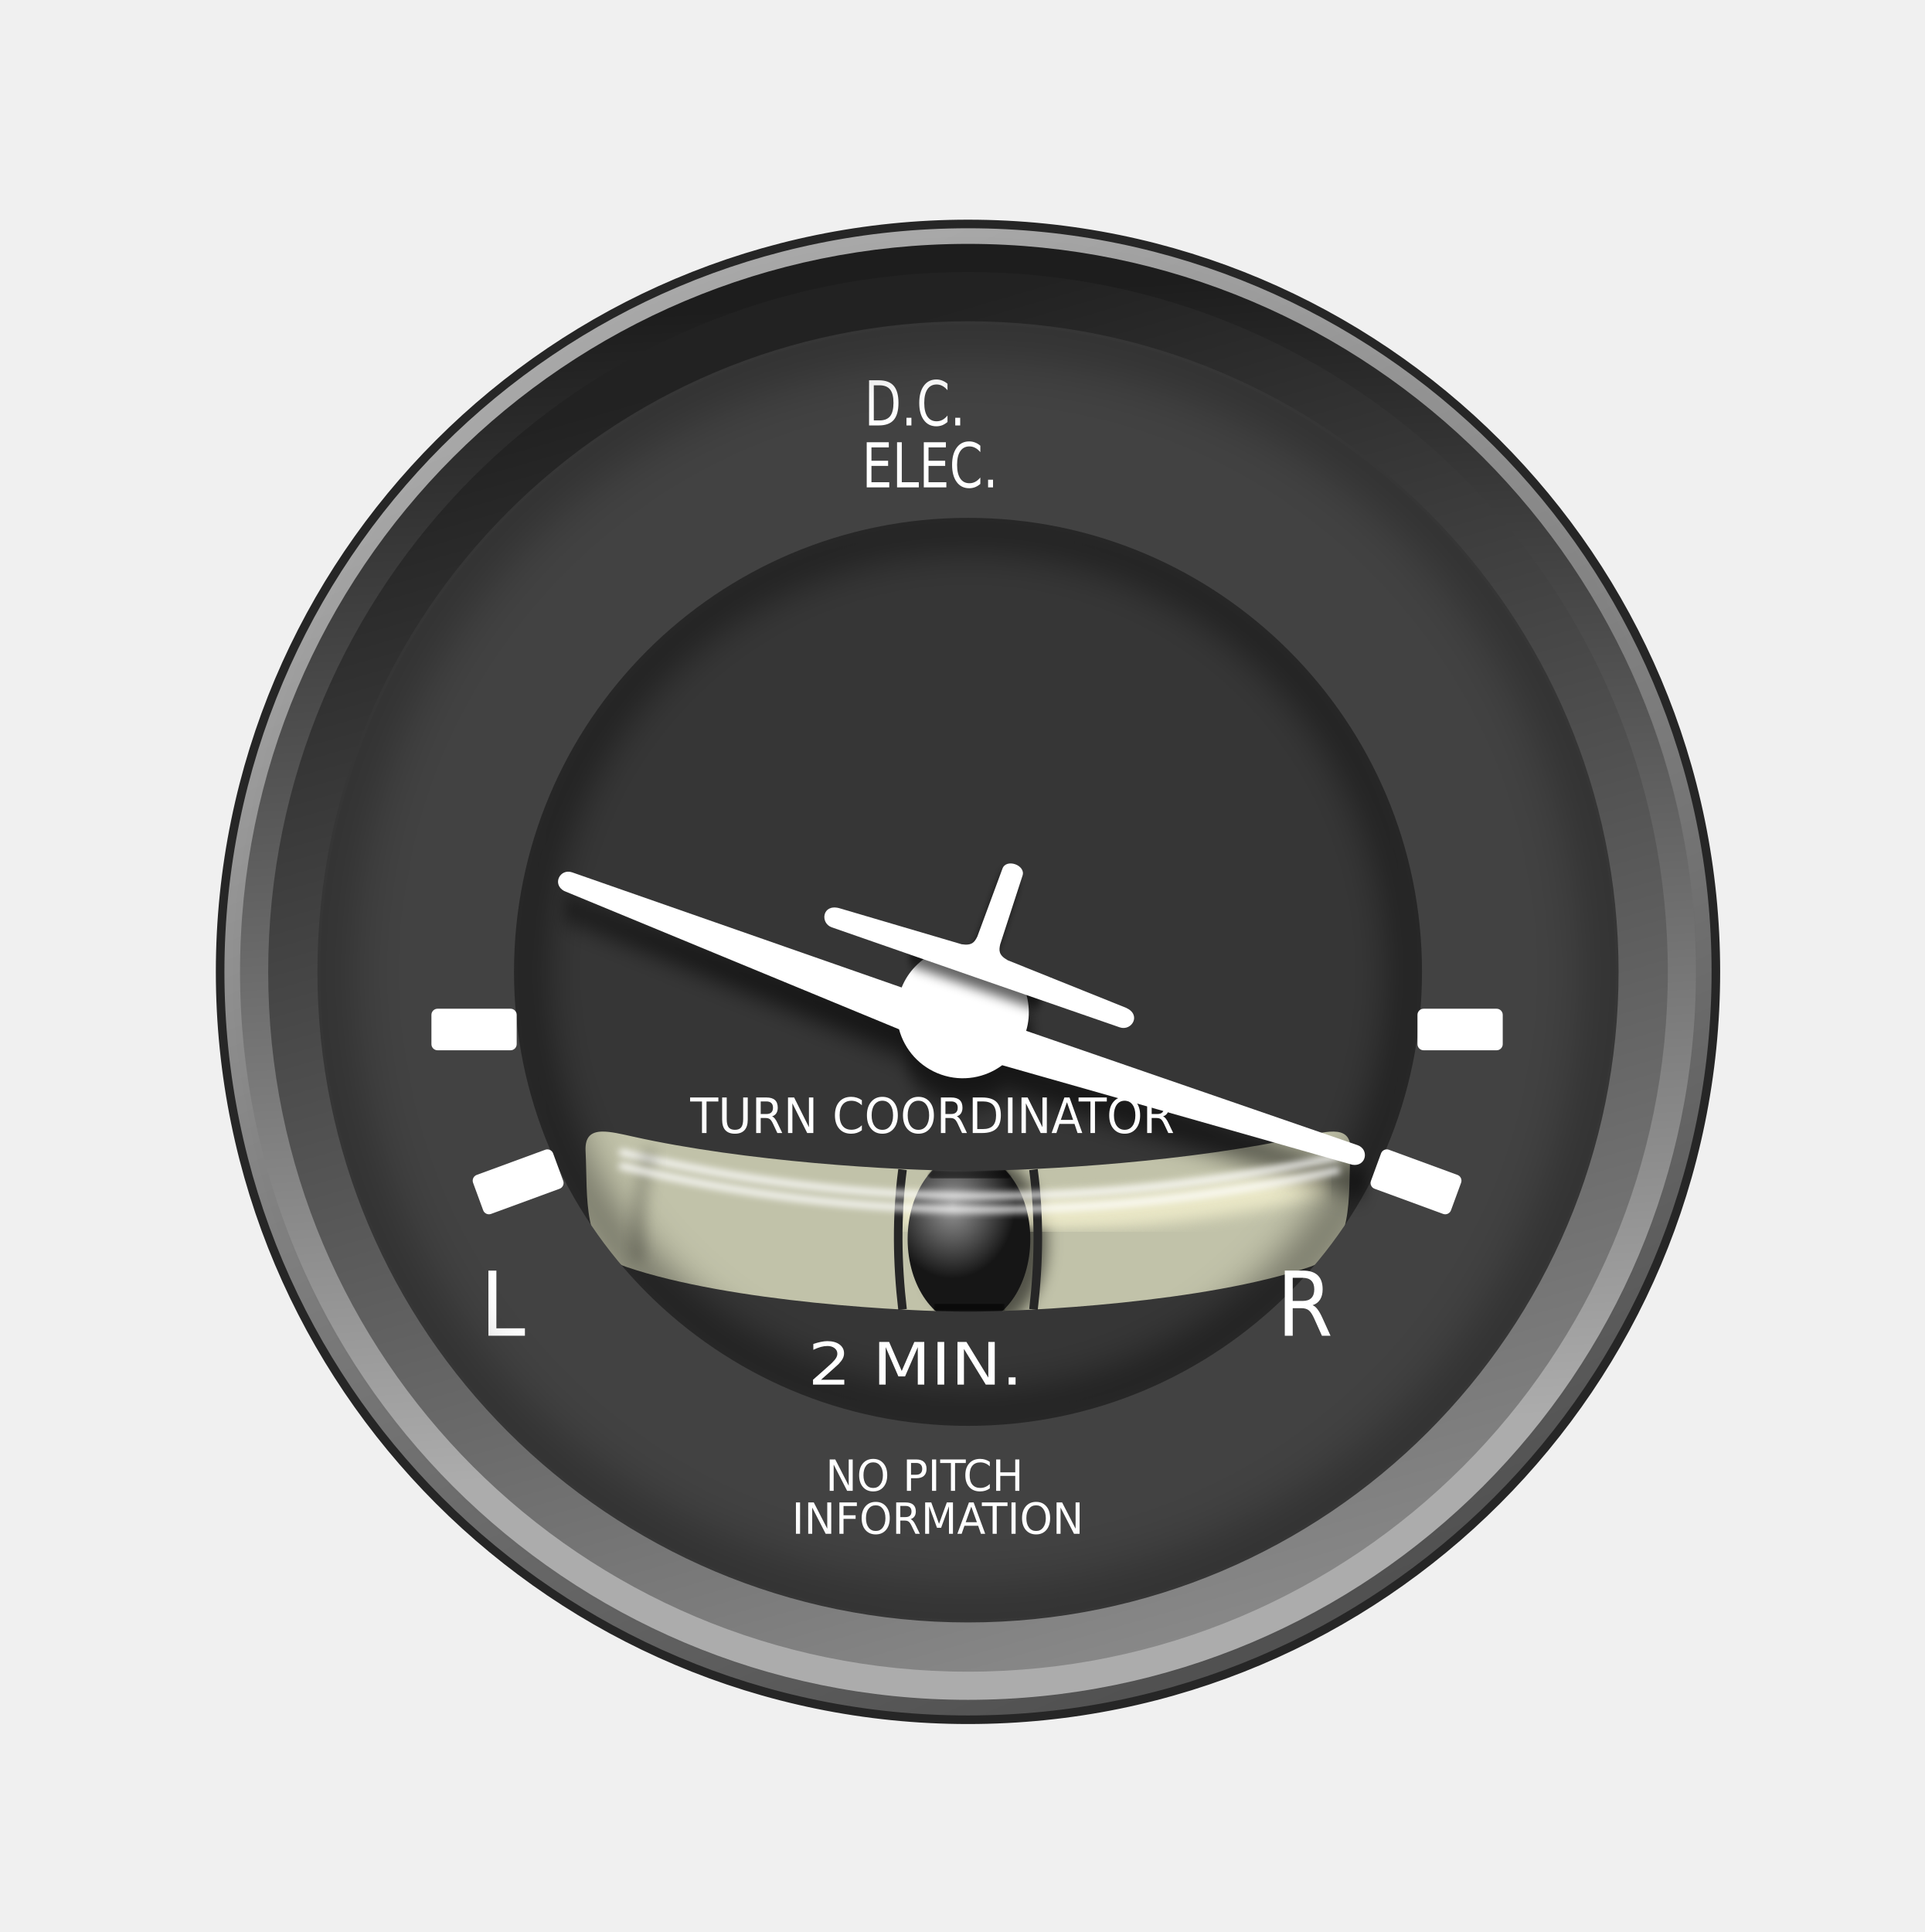
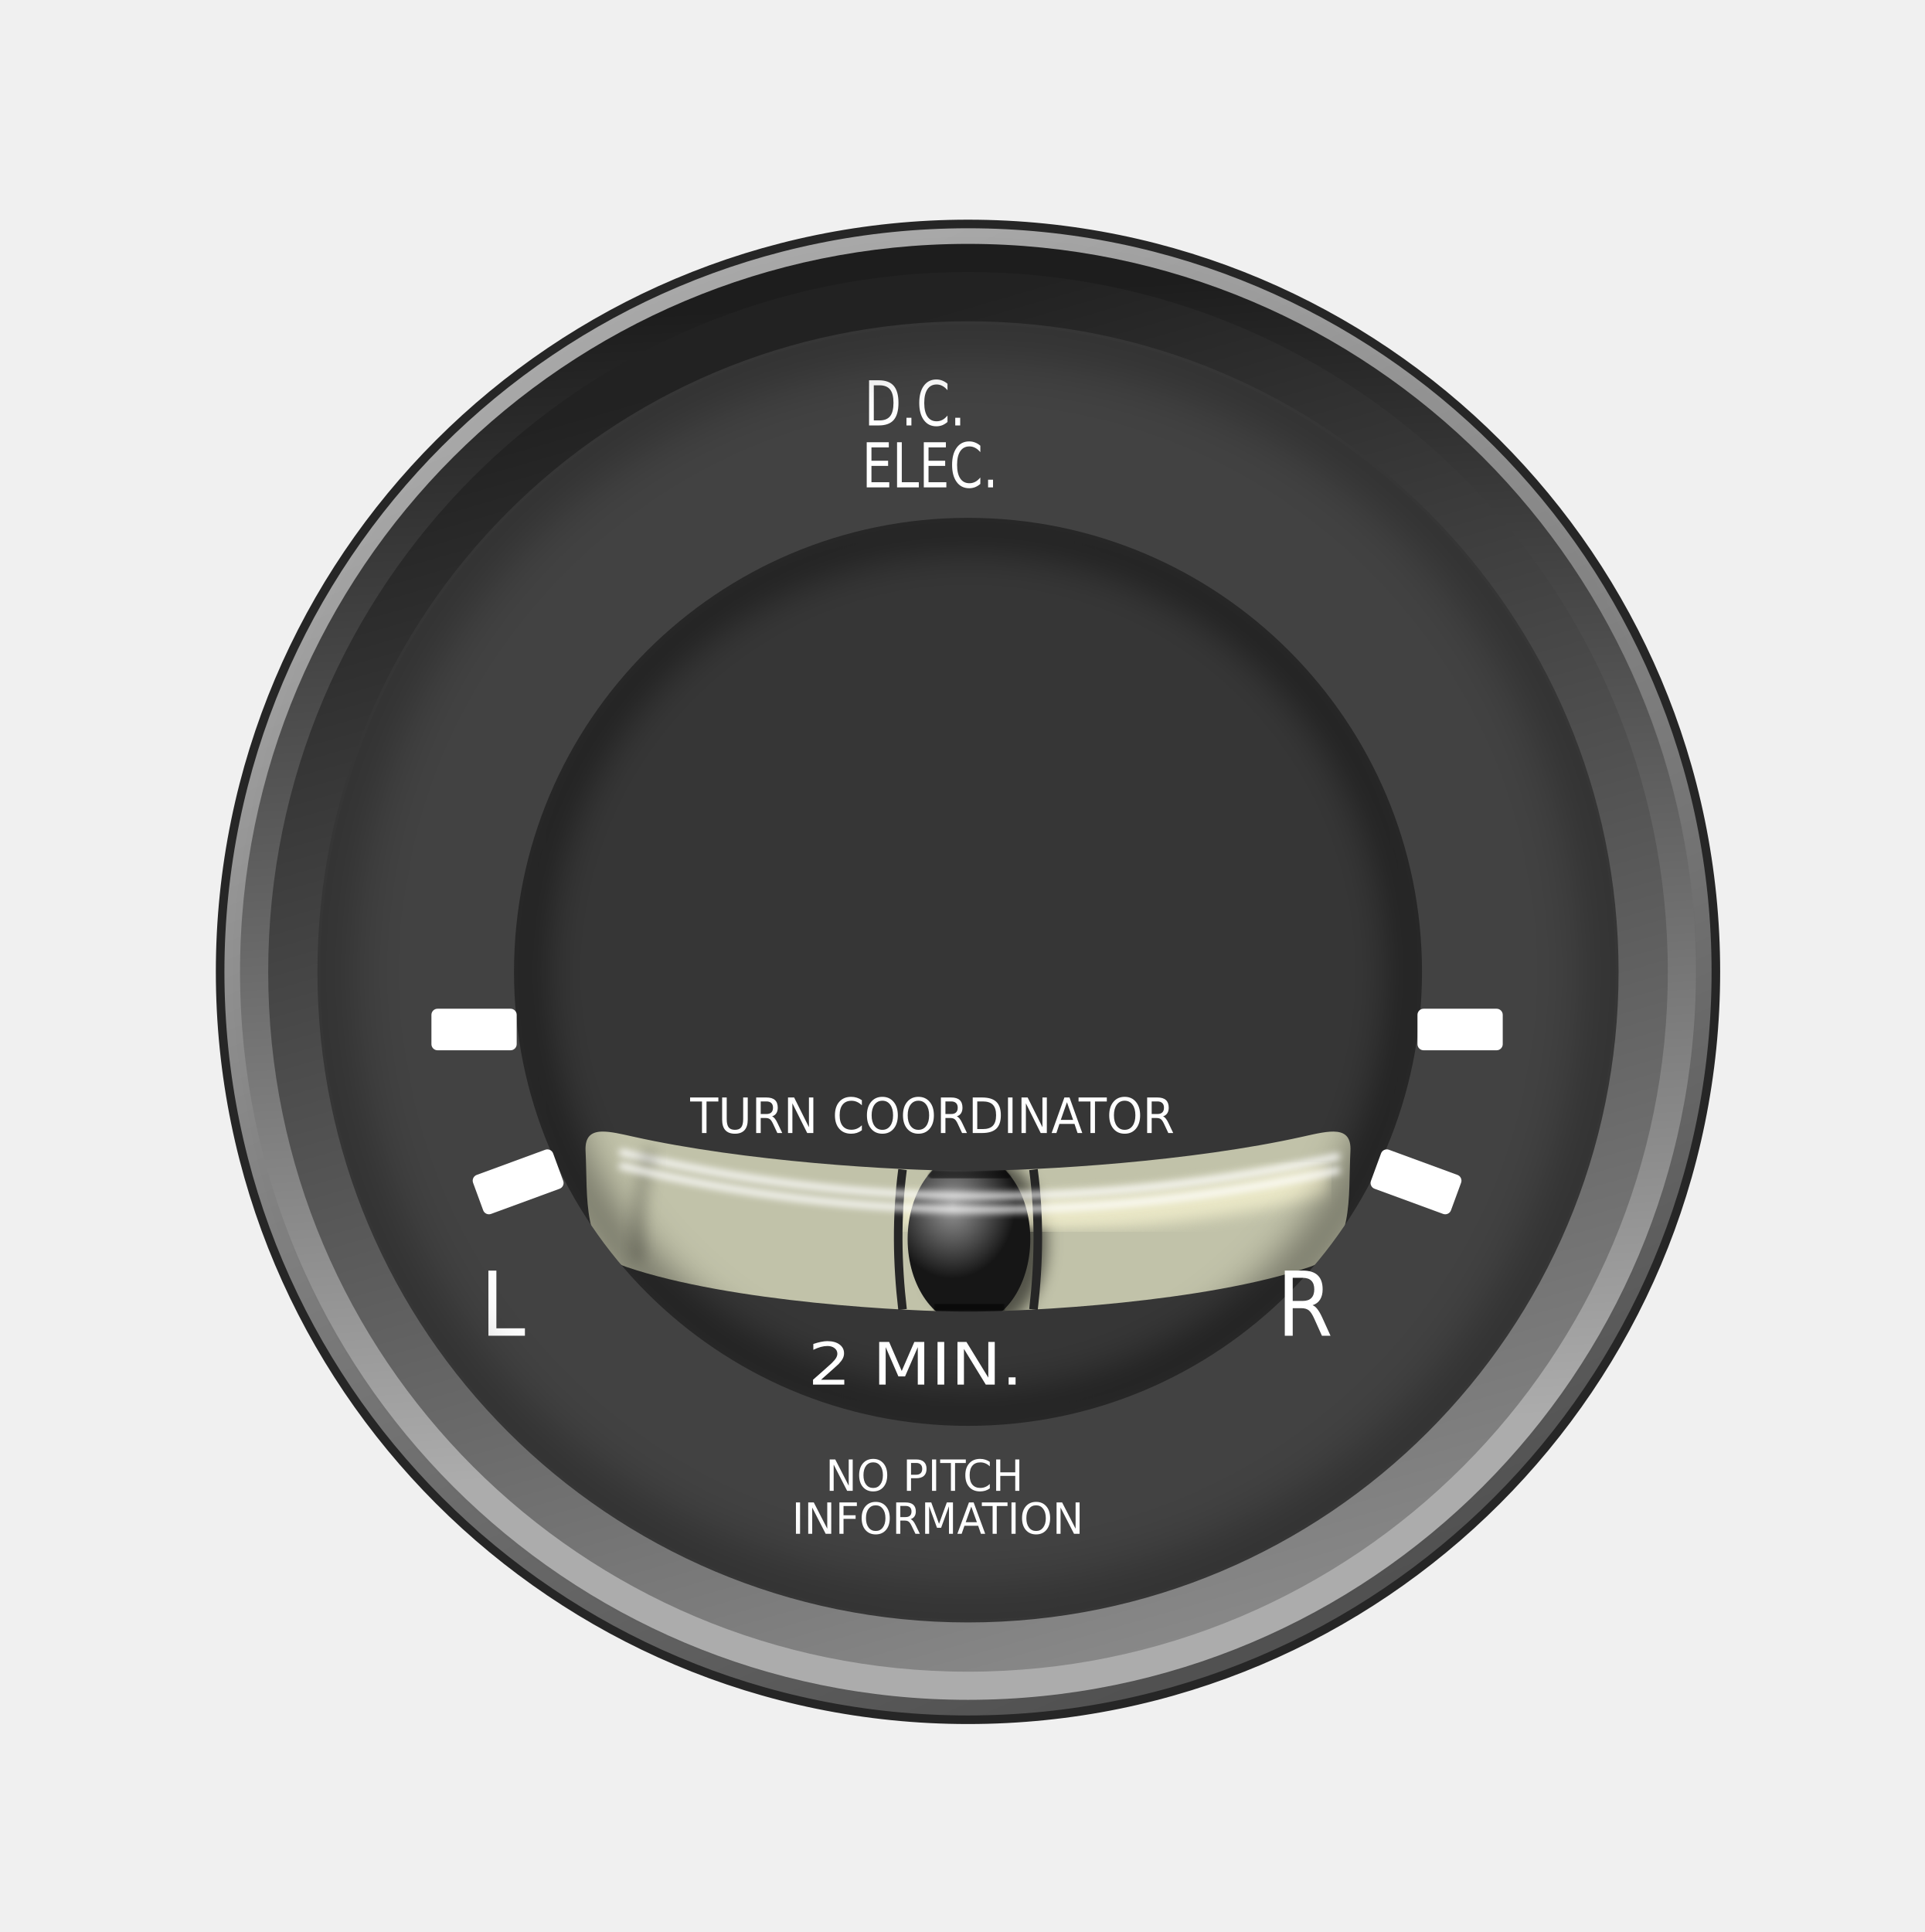
<svg xmlns="http://www.w3.org/2000/svg" xmlns:xlink="http://www.w3.org/1999/xlink" version="1.1" width="537.942" height="539.909" id="svg6534" preserveAspectRatio="X200Y200 meet">
  <defs id="defs6536">
    <linearGradient id="linearGradient7398">
      <stop id="stop7400" style="stop-color:#a8a8a8;stop-opacity:1" offset="0" />
      <stop id="stop7402" style="stop-color:#515151;stop-opacity:1" offset="1" />
    </linearGradient>
    <linearGradient id="linearGradient7376">
      <stop id="stop7378" style="stop-color:#1d1d1d;stop-opacity:1" offset="0" />
      <stop id="stop7380" style="stop-color:#acacac;stop-opacity:1" offset="1" />
    </linearGradient>
    <linearGradient id="linearGradient7357">
      <stop id="stop7359" style="stop-color:#222222;stop-opacity:1" offset="0" />
      <stop id="stop7361" style="stop-color:#888888;stop-opacity:1" offset="1" />
    </linearGradient>
    <linearGradient id="linearGradient7280">
      <stop id="stop7282" style="stop-color:#989898;stop-opacity:1" offset="0" />
      <stop id="stop7284" style="stop-color:#161616;stop-opacity:1" offset="1" />
    </linearGradient>
    <filter x="-0.013" y="-0.212" width="1.026" height="1.423" color-interpolation-filters="sRGB" id="filter7272">
      <feGaussianBlur id="feGaussianBlur7274" stdDeviation="1.359" />
    </filter>
    <filter x="-0.013" y="-0.212" width="1.026" height="1.423" color-interpolation-filters="sRGB" id="filter7276">
      <feGaussianBlur id="feGaussianBlur7278" stdDeviation="1.359" />
    </filter>
    <filter x="-0.025" y="-0.46" width="1.051" height="1.921" color-interpolation-filters="sRGB" id="filter7296">
      <feGaussianBlur id="feGaussianBlur7298" stdDeviation="2.54" />
    </filter>
    <filter color-interpolation-filters="sRGB" id="filter7320">
      <feGaussianBlur id="feGaussianBlur7322" stdDeviation="1.56" />
    </filter>
    <filter x="-0.037" y="-1.101" width="1.074" height="3.203" color-interpolation-filters="sRGB" id="filter7332">
      <feGaussianBlur id="feGaussianBlur7334" stdDeviation="0.421" />
    </filter>
    <filter x="-0.037" y="-2.289" width="1.073" height="5.579" color-interpolation-filters="sRGB" id="filter7336">
      <feGaussianBlur id="feGaussianBlur7338" stdDeviation="0.373" />
    </filter>
    <filter color-interpolation-filters="sRGB" id="filter7340">
      <feGaussianBlur id="feGaussianBlur7342" stdDeviation="12.324" />
    </filter>
    <filter x="-1.519" y="-0.166" width="4.038" height="1.333" color-interpolation-filters="sRGB" id="filter7344">
      <feGaussianBlur id="feGaussianBlur7346" stdDeviation="2.427" />
    </filter>
    <filter x="-0.155" y="-0.096" width="1.31" height="1.191" color-interpolation-filters="sRGB" id="filter7390">
      <feGaussianBlur id="feGaussianBlur7392" stdDeviation="2.672" />
    </filter>
    <radialGradient cx="436.262" cy="383.556" r="21.234" fx="436.262" fy="383.556" id="radialGradient7450" xlink:href="#linearGradient7280" gradientUnits="userSpaceOnUse" gradientTransform="matrix(0.9996296,0.03151084,-0.03165606,1.346323,12.30346,-151.543)" />
    <linearGradient x1="405.105" y1="100.92" x2="429.603" y2="491.396" id="linearGradient7457" xlink:href="#linearGradient7376" gradientUnits="userSpaceOnUse" gradientTransform="matrix(1.031726,0,0,1.031726,-10.41147,-40.92009)" />
    <linearGradient x1="330.242" y1="125.127" x2="460.056" y2="575.402" id="linearGradient7460" xlink:href="#linearGradient7357" gradientUnits="userSpaceOnUse" gradientTransform="matrix(1.004648,0,0,1.004648,1.295741,-32.01863)" />
    <linearGradient x1="346.578" y1="73.123" x2="545.035" y2="529.29" id="linearGradient7498" xlink:href="#linearGradient7398" gradientUnits="userSpaceOnUse" gradientTransform="matrix(0.9947048,0,0,0.9947048,2.580303,1.394165)" />
    <filter x="-0.028" y="-0.179" width="1.055" height="1.358" color-interpolation-filters="sRGB" id="filter3669">
      <feGaussianBlur id="feGaussianBlur3671" stdDeviation="3.441" />
    </filter>
  </defs>
  <g transform="translate(-78,33), scale(0.8)" id="layer3" style="display:inline">
    <path d="m 696.901,298.239 c 0,144.285 -116.966,261.251 -261.251,261.251 -144.285,0 -261.251,-116.966 -261.251,-261.251 0,-144.285 116.966,-261.251 261.251,-261.251 144.285,0 261.251,116.966 261.251,261.251 z m -10.103,0 c 0,138.705 -112.443,251.148 -251.148,251.148 -138.705,0 -251.148,-112.443 -251.148,-251.148 0,-138.705 112.443,-251.148 251.148,-251.148 138.705,0 251.148,112.443 251.148,251.148 z" id="path7394" style="fill:url(#linearGradient7498);fill-opacity:1;fill-rule:evenodd;stroke:#262626;stroke-width:3;stroke-miterlimit:4;stroke-opacity:1;stroke-dasharray:none" />
    <path d="m 589.561,345.528 c 6.004,3.726 -12.186,52.588 -16.162,60.144 l -137.753,32.101 -131.524,-28.061 -15.275,-62.041 300.714,-2.143 z" id="rect7294" style="fill:#c1c2a9;fill-opacity:1;fill-rule:evenodd;stroke:none" />
    <path d="m 462.5,391.786 a 20.714,33.516 0 1 1 -41.429,0 20.714,33.516 0 1 1 41.429,0 z" transform="matrix(1.034483,0,0,0.8934424,-15.3934,42.83312)" id="path7384" style="fill:#000000;fill-opacity:0.572;stroke:none;filter:url(#filter7390)" />
    <path d="m 558.846,370.528 c -47.338,11.332 -95.599,14.359 -144.509,11.539" id="path7256" style="opacity:0.7;fill:none;stroke:#fbf7d3;stroke-width:12;stroke-linecap:round;stroke-linejoin:miter;stroke-miterlimit:4;stroke-opacity:1;stroke-dasharray:none;filter:url(#filter7296)" />
    <path d="m 462.5,391.786 a 20.714,33.516 0 1 1 -41.429,0 20.714,33.516 0 1 1 41.429,0 z" transform="matrix(1.034483,0,0,0.8934424,-21.03054,41.56167)" id="path7231" style="fill:url(#radialGradient7450);fill-opacity:1;stroke:none" />
    <path d="m 422.496,368.305 0.894,0.706 c 8.832,0.301 17.411,0.265 25.81,-0.01 l 0.447,-0.389" id="path7324" style="fill:none;stroke:#000000;stroke-width:3;stroke-linecap:butt;stroke-linejoin:miter;stroke-miterlimit:4;stroke-opacity:0.533;stroke-dasharray:none;filter:url(#filter7332)" />
    <path d="m 435.65,123.751 c -96.364,0 -174.469,78.136 -174.469,174.5 0,96.364 78.105,174.469 174.469,174.469 96.364,0 174.469,-78.105 174.469,-174.469 0,-96.364 -78.105,-174.5 -174.469,-174.5 z m -127.75,230.281 c 2.931,-0.04 6.743,0.866 10.844,1.781 38.736,8.646 91.064,11.906 116.906,11.906 25.842,0 78.171,-3.261 116.906,-11.906 9.374,-2.092 17.161,-4.122 16.688,5.062 -0.832,16.119 1.458,35.076 -14.156,40.406 -36.572,12.484 -98.952,15.656 -119.438,15.656 -20.485,0 -82.865,-3.172 -119.438,-15.656 -15.615,-5.33 -13.325,-24.288 -14.156,-40.406 -0.267,-5.166 2.076,-6.792 5.844,-6.844 z" id="path7226" style="fill:#363636;fill-opacity:1;stroke:none" />
    <path d="m 678.822,328.729 a 246.477,246.477 0 1 1 -492.954,0 246.477,246.477 0 1 1 492.954,0 z" transform="matrix(0.6278087,0,0,0.6278087,164.2205,91.8596)" id="path7132" style="fill:none;stroke:#000000;stroke-width:9.557;stroke-miterlimit:4;stroke-opacity:1;stroke-dasharray:none;filter:url(#filter7340)" />
    <path d="m 594.245,298.239 c 0,87.589 -71.005,158.594 -158.594,158.594 -87.589,0 -158.594,-71.005 -158.594,-158.594 0,-87.589 71.005,-158.594 158.594,-158.594 87.589,0 158.594,71.005 158.594,158.594 z m 70.711,0 c 0,126.641 -102.663,229.305 -229.305,229.305 -126.641,0 -229.305,-102.663 -229.305,-229.305 0,-126.641 102.663,-229.305 229.305,-229.305 126.641,0 229.305,102.663 229.305,229.305 z" id="path7313" style="fill:#424242;fill-opacity:1;fill-rule:evenodd;stroke:none" />
-     <path d="m 435.65,297.467 c -12.334,0 -22.413,9.694 -23.031,21.875 l -121.938,-0.227 c -4.437,0.032 -5.348,6.232 -0.5,7.062 l 126.375,7.258 c 4.149,6.106 11.152,10.125 19.094,10.125 7.926,0 14.914,-4.002 19.062,-10.094 l 126.938,-7.289 c 4.848,-0.83 3.937,-7.031 -0.5,-7.062 l -122.469,0.258 C 458.079,307.178 447.994,297.467 435.65,297.467 z" transform="matrix(0.944644,0.3280971,-0.3280971,0.944644,128.7747,-123.8244)" id="path2895" style="fill:#000000;fill-opacity:0.604;stroke:none;filter:url(#filter3669)" />
-     <path d="m 441.401,290.591 c -11.651,-4.047 -24.353,1.804 -28.933,13.108 L 297.354,263.476 c -4.202,-1.426 -7.096,4.133 -2.79,6.508 l 116.998,48.32 c 1.916,7.129 7.213,13.223 14.715,15.829 7.488,2.601 15.401,1.113 21.319,-3.281 l 122.302,34.762 c 4.852,0.806 6.026,-5.35 1.845,-6.836 L 455.97,318.841 c 3.433,-11.717 -2.908,-24.2 -14.569,-28.25 z" id="path7134" style="fill:#ffffff;fill-opacity:1;stroke:none" />
-     <path d="m 415.112,303.12 c 4.383,0.052 37.08,0.052 41.462,0 4.383,-0.052 5.828,-6.697 -0.253,-7.176 l -11.831,-2.125 c -3.686,-0.669 -4.029,-2.281 -4.293,-4.367 l -0.505,-25.223 c 0,-3.888 -7.429,-3.961 -7.429,0 l -0.505,25.223 c -0.265,2.087 -0.607,3.698 -4.293,4.367 l -12.101,2.125 c -6.08,0.479 -4.635,7.124 -0.253,7.176 z" transform="matrix(0.944644,0.3280971,-0.3280971,0.944644,124.841,-125.7912)" id="path7318" style="fill:#000000;fill-opacity:0.603;stroke:none;filter:url(#filter7320)" />
-     <path d="m 388.035,282.674 c 4.123,1.487 96.495,33.57 100.652,34.959 4.157,1.389 7.702,-4.414 2.116,-6.861 L 449.513,294.182 c -3.263,-1.842 -3.057,-3.476 -2.623,-5.534 l 7.799,-23.993 c 1.276,-3.673 -5.718,-6.179 -7.017,-2.437 l -8.753,23.661 c -0.935,1.884 -1.786,3.294 -5.488,2.717 l -42.803,-12.617 c -5.901,-1.543 -6.716,5.209 -2.593,6.696 z" id="path7169" style="fill:#ffffff;fill-opacity:1;stroke:none" />
    <text x="420.619" y="497.788" transform="scale(1.038094,0.9633041)" id="text7174" xml:space="preserve" style="font-size:15.592px;font-style:normal;font-variant:normal;font-weight:normal;font-stretch:semi-condensed;text-align:center;line-height:100%;writing-mode:lr-tb;text-anchor:middle;fill:#ffffff;fill-opacity:1;stroke:none;font-family:DejaVu Sans;-inkscape-font-specification:DejaVu Sans Semi-Condensed">
      <tspan x="420.619" y="497.788" id="tspan7176">NO PITCH</tspan>
      <tspan x="420.619" y="513.38" id="tspan7178">INFORMATION</tspan>
    </text>
    <text x="469.345" y="99.672" transform="scale(0.9283648,1.077163)" id="text7190" xml:space="preserve" style="font-size:20.084px;font-style:normal;font-variant:normal;font-weight:normal;font-stretch:semi-condensed;text-align:center;line-height:100%;writing-mode:lr-tb;text-anchor:middle;fill:#ffffff;fill-opacity:1;stroke:none;font-family:DejaVu Sans;-inkscape-font-specification:DejaVu Sans Semi-Condensed">
      <tspan x="469.345" y="99.672" id="tspan7194">D.C.</tspan>
      <tspan x="469.345" y="119.756" id="tspan7198">ELEC.</tspan>
    </text>
    <text x="426.44" y="362.399" transform="scale(1.022177,0.9783038)" id="text7200" xml:space="preserve" style="font-size:17.4px;font-style:normal;font-variant:normal;font-weight:normal;font-stretch:semi-condensed;text-align:center;line-height:100%;writing-mode:lr-tb;text-anchor:middle;fill:#ffffff;fill-opacity:1;stroke:none;font-family:DejaVu Sans;-inkscape-font-specification:DejaVu Sans Semi-Condensed">
      <tspan x="426.44" y="362.399" id="tspan7204">TURN COORDINATOR</tspan>
    </text>
    <rect width="29.787" height="14.517" rx="2.143" ry="2.143" x="248.208" y="311.118" id="rect7208" style="fill:#ffffff;fill-opacity:1;fill-rule:evenodd;stroke:none" />
    <rect width="29.787" height="14.517" rx="2.143" ry="2.143" x="118.47" y="437.552" transform="matrix(0.9387251,-0.3446668,0.3446668,0.9387251,0,0)" id="rect7210" style="fill:#ffffff;fill-opacity:1;fill-rule:evenodd;stroke:none" />
    <path d="m 458.521,416.174 c 1.895,-16.289 2.142,-32.577 0,-48.866 m -45.74,48.866 c -1.895,-16.289 -2.142,-32.577 0,-48.866" id="path7223" style="fill:none;stroke:#262626;stroke-width:3;stroke-linecap:butt;stroke-linejoin:miter;stroke-miterlimit:4;stroke-opacity:1;stroke-dasharray:none" />
    <path d="M 565.455,362.636 C 481.613,381.118 397.77,381.692 313.927,361.121" id="path7235" style="fill:none;stroke:#ffffff;stroke-width:2;stroke-linecap:butt;stroke-linejoin:miter;stroke-miterlimit:4;stroke-opacity:1;stroke-dasharray:none;filter:url(#filter7272)" />
    <text x="384.965" y="501.128" transform="scale(1.132694,0.8828511)" id="text7237" xml:space="preserve" style="font-size:23.179px;font-style:normal;font-variant:normal;font-weight:normal;font-stretch:semi-condensed;text-align:center;line-height:100%;writing-mode:lr-tb;text-anchor:middle;fill:#ffffff;fill-opacity:1;stroke:none;font-family:DejaVu Sans;-inkscape-font-specification:DejaVu Sans Semi-Condensed">
      <tspan x="384.965" y="501.128" id="tspan7239">2 MIN.</tspan>
    </text>
    <text x="575.616" y="425.353" id="text7241" xml:space="preserve" style="font-size:31.235px;font-style:normal;font-variant:normal;font-weight:normal;font-stretch:semi-condensed;text-align:center;line-height:100%;writing-mode:lr-tb;text-anchor:middle;fill:#ffffff;fill-opacity:1;stroke:none;font-family:DejaVu Sans;-inkscape-font-specification:DejaVu Sans Semi-Condensed">
      <tspan x="575.616" y="425.353" id="tspan7243">R</tspan>
    </text>
    <text x="295.468" y="425.353" id="text7245" xml:space="preserve" style="font-size:31.207px;font-style:normal;font-variant:normal;font-weight:normal;font-stretch:semi-condensed;text-align:center;line-height:100%;writing-mode:lr-tb;text-anchor:middle;fill:#ffffff;fill-opacity:1;stroke:none;font-family:DejaVu Sans;-inkscape-font-specification:DejaVu Sans Semi-Condensed">
      <tspan x="295.468" y="425.353" id="tspan7247">L</tspan>
    </text>
    <rect width="29.787" height="14.517" rx="2.143" ry="2.143" x="-622.449" y="311.118" transform="scale(-1,1)" id="rect7249" style="fill:#ffffff;fill-opacity:1;fill-rule:evenodd;stroke:none" />
    <rect width="29.787" height="14.517" rx="2.143" ry="2.143" x="-698.838" y="137.465" transform="matrix(-0.9387251,-0.3446668,-0.3446668,0.9387251,0,0)" id="rect7251" style="fill:#ffffff;fill-opacity:1;fill-rule:evenodd;stroke:none" />
    <path d="m 324.178,362.166 c -2.802,11.19 -4.52,23.81 -3.571,35" id="path7258" style="opacity:0.2;fill:none;stroke:#000000;stroke-width:5;stroke-linecap:round;stroke-linejoin:miter;stroke-miterlimit:4;stroke-opacity:1;stroke-dasharray:none;filter:url(#filter7344)" />
    <path d="m 565.455,367.434 c -83.843,18.482 -167.685,19.056 -251.528,-1.515" id="path7233" style="fill:none;stroke:#ffffff;stroke-width:2;stroke-linecap:butt;stroke-linejoin:miter;stroke-miterlimit:4;stroke-opacity:1;stroke-dasharray:none;filter:url(#filter7276)" />
    <path d="m 423.885,415.224 c 8.423,0.547 16.545,0.493 24.45,0.003" id="path7330" style="fill:none;stroke:#000000;stroke-width:3;stroke-linecap:butt;stroke-linejoin:miter;stroke-miterlimit:4;stroke-opacity:0.533;stroke-dasharray:none;filter:url(#filter7336)" />
    <path d="m 678.822,328.729 a 246.477,246.477 0 1 1 -492.954,0 246.477,246.477 0 1 1 492.954,0 z" transform="matrix(0.9200104,0,0,0.9200104,37.88847,-4.19571)" id="path7348" style="fill:none;stroke:#000000;stroke-width:6.522;stroke-miterlimit:4;stroke-opacity:1;stroke-dasharray:none;filter:url(#filter7340)" />
    <path d="m 683.273,298.239 c 0,136.758 -110.865,247.623 -247.623,247.623 -136.758,0 -247.623,-110.865 -247.623,-247.623 0,-136.758 110.865,-247.623 247.623,-247.623 136.758,0 247.623,110.865 247.623,247.623 z m -20.861,1e-5 c 0,125.237 -101.525,226.762 -226.762,226.762 -125.237,0 -226.762,-101.525 -226.762,-226.762 0,-125.237 101.525,-226.762 226.762,-226.762 125.237,0 226.762,101.525 226.762,226.762 z" id="path7352" style="fill:url(#linearGradient7460);fill-opacity:1;fill-rule:evenodd;stroke:#363636;stroke-width:1;stroke-miterlimit:4;stroke-opacity:1" />
    <path d="m 689.948,298.239 c 0,140.444 -113.853,254.297 -254.297,254.297 -140.444,0 -254.297,-113.853 -254.297,-254.297 0,-140.444 113.853,-254.297 254.297,-254.297 140.444,0 254.297,113.853 254.297,254.297 z m -9.834,0 c 0,135.013 -109.45,244.463 -244.463,244.463 -135.013,0 -244.463,-109.45 -244.463,-244.463 0,-135.013 109.45,-244.463 244.463,-244.463 135.013,0 244.463,109.45 244.463,244.463 z" id="path7371" style="fill:url(#linearGradient7457);fill-opacity:1;fill-rule:evenodd;stroke:none" />
  </g>
</svg>
